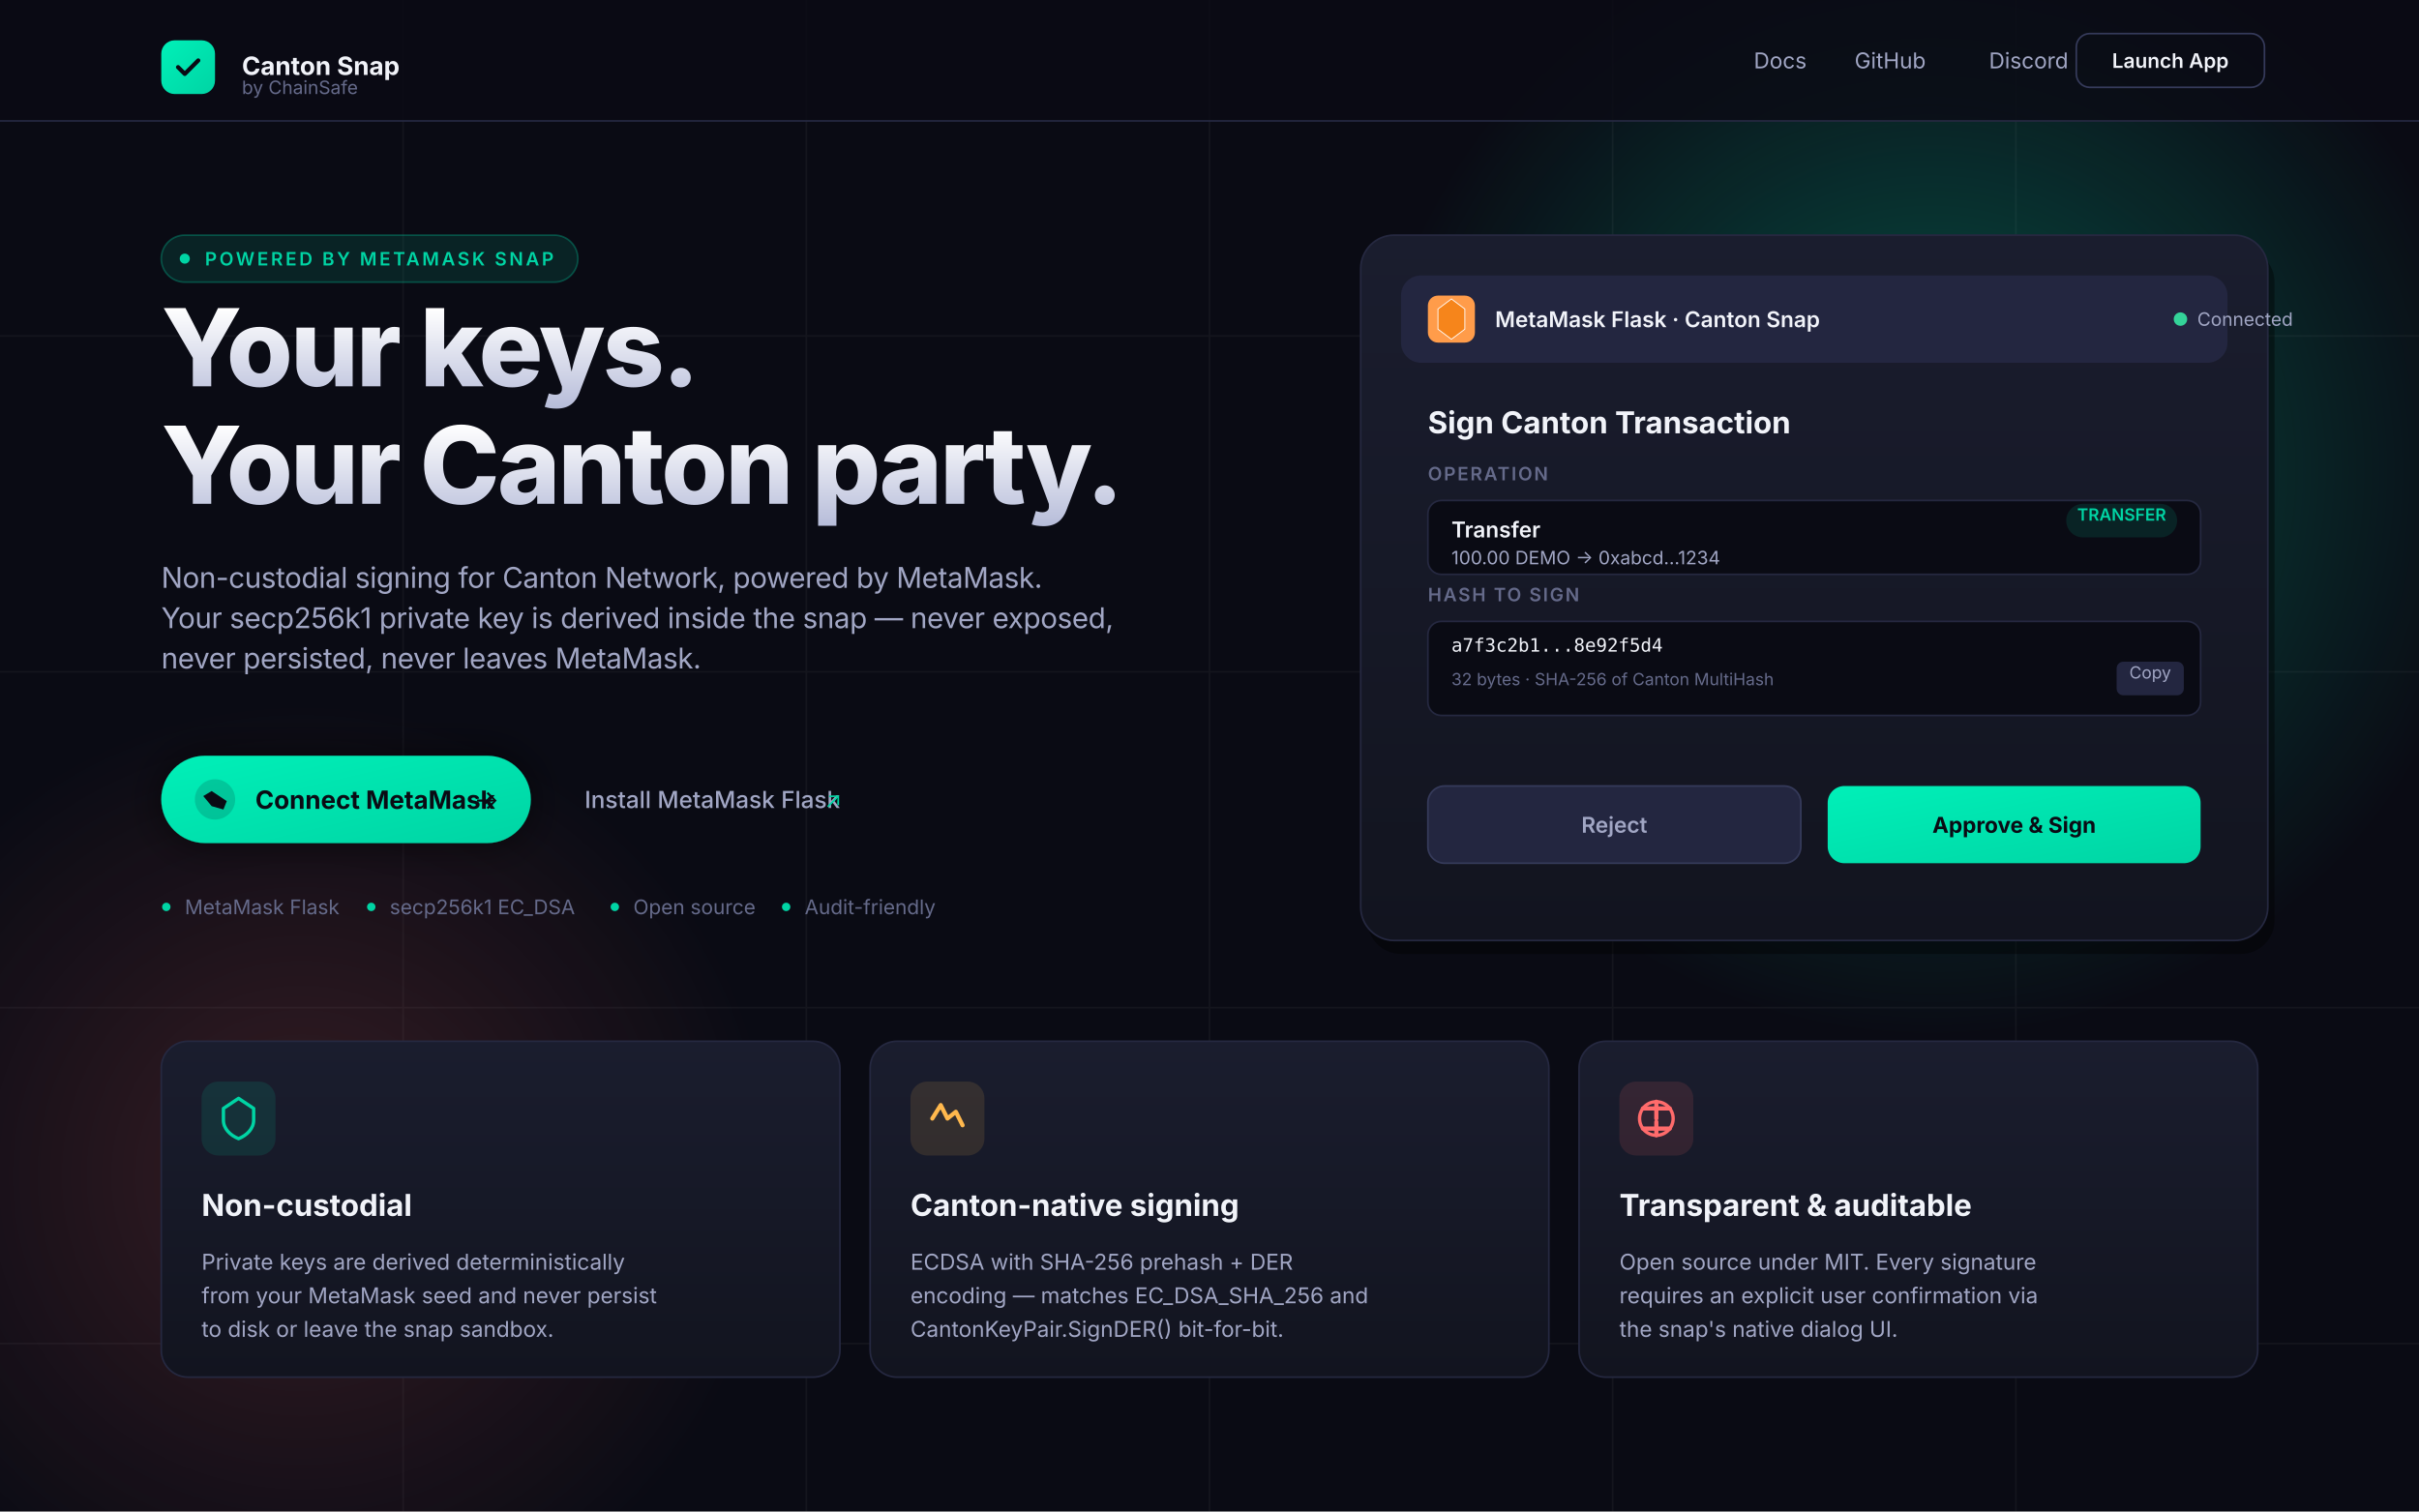
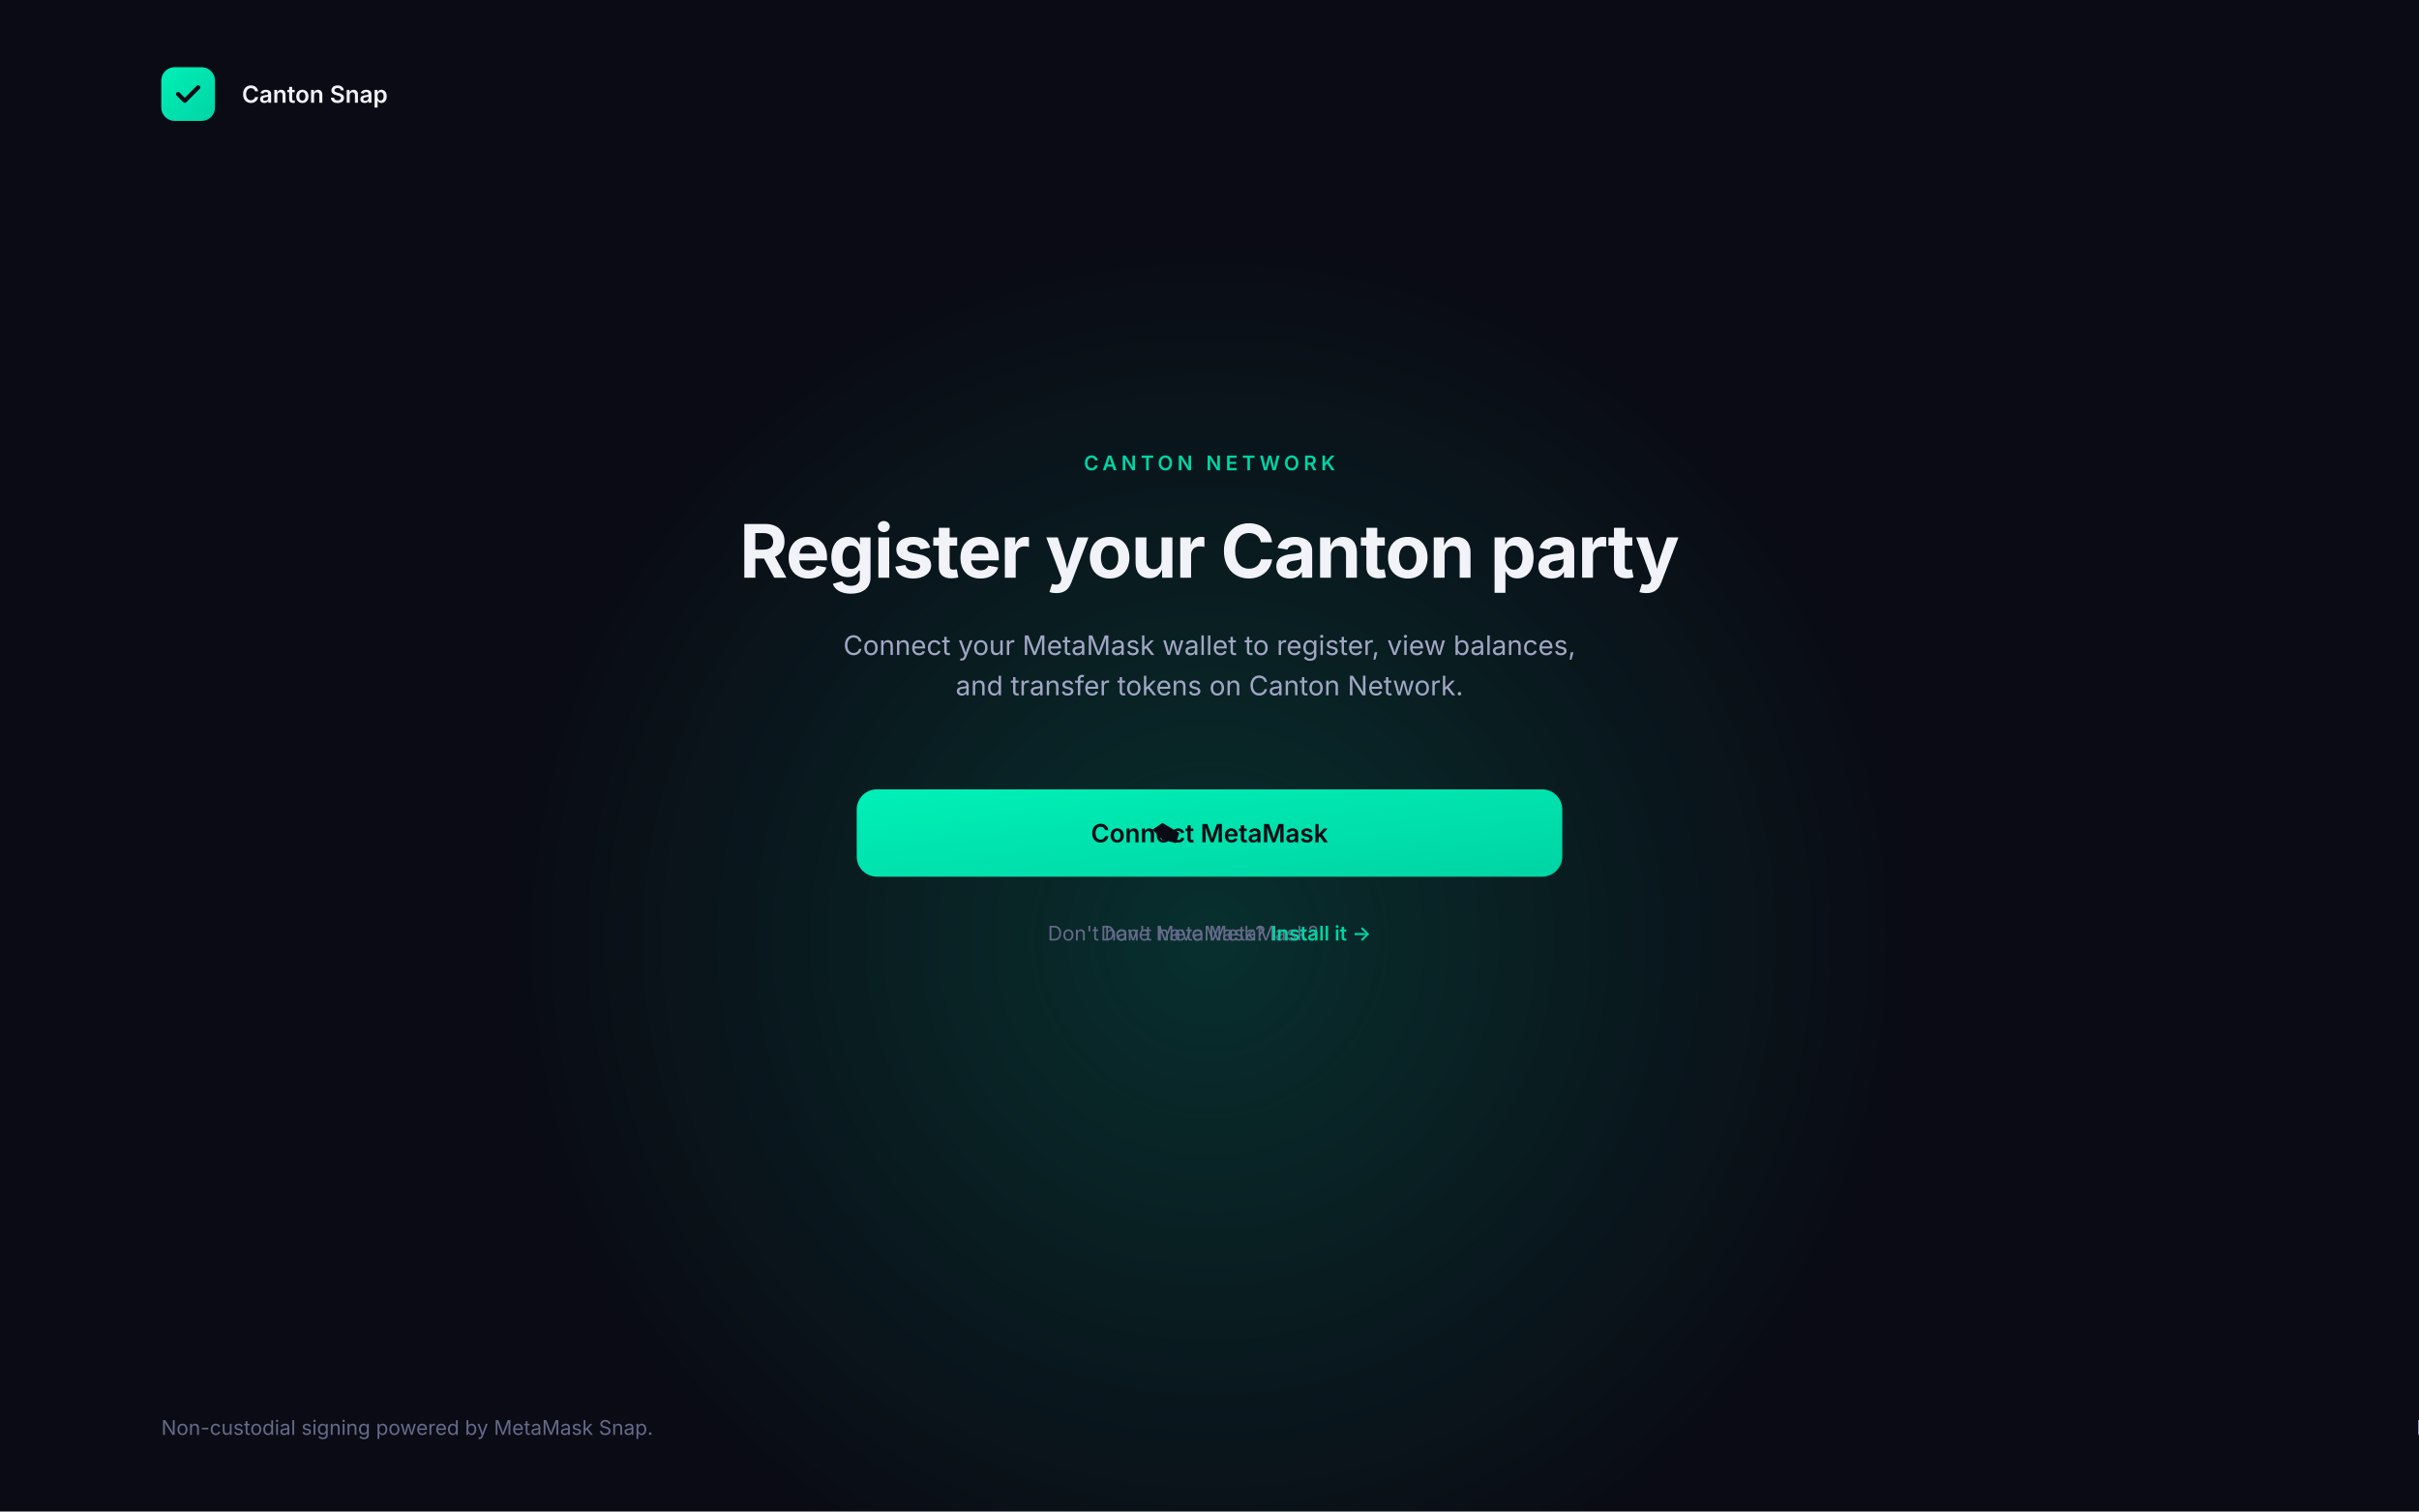
<svg xmlns="http://www.w3.org/2000/svg" width="1440" height="900" viewBox="0 0 1440 900" font-family="Inter, system-ui, sans-serif">
  <defs>
    <radialGradient id="orbBrand" cx="50%" cy="50%" r="50%">
-       <stop offset="0%" stop-color="#00d4a4" stop-opacity="0.35" />
+       <stop offset="0%" stop-color="#00d4a4" stop-opacity="0.18" />
      <stop offset="100%" stop-color="#00d4a4" stop-opacity="0" />
    </radialGradient>
-     <radialGradient id="orbCoral" cx="50%" cy="50%" r="50%">
-       <stop offset="0%" stop-color="#ff6b6b" stop-opacity="0.18" />
-       <stop offset="100%" stop-color="#ff6b6b" stop-opacity="0" />
-     </radialGradient>
-     <linearGradient id="cardBg" x1="0" y1="0" x2="0" y2="1">
-       <stop offset="0%" stop-color="#1a1d2e" />
-       <stop offset="100%" stop-color="#12141f" />
-     </linearGradient>
    <linearGradient id="ctaFill" x1="0" y1="0" x2="1" y2="1">
      <stop offset="0%" stop-color="#00f0b8" />
      <stop offset="100%" stop-color="#00d4a4" />
    </linearGradient>
-     <linearGradient id="heroText" x1="0" y1="0" x2="0" y2="1">
-       <stop offset="0%" stop-color="#ffffff" />
-       <stop offset="100%" stop-color="#b6bcd9" />
-     </linearGradient>
-     <filter id="glow" x="-50%" y="-50%" width="200%" height="200%">
-       <feGaussianBlur in="SourceAlpha" stdDeviation="12" />
-       <feOffset dx="0" dy="0" result="offsetblur" />
-       <feComponentTransfer>
-         <feFuncA type="linear" slope="0.6" />
-       </feComponentTransfer>
-       <feMerge>
-         <feMergeNode />
-         <feMergeNode in="SourceGraphic" />
-       </feMerge>
-     </filter>
  </defs>
  <rect width="1440" height="900" fill="#0a0b14" />
-   <circle cx="1150" cy="280" r="340" fill="url(#orbBrand)" />
-   <circle cx="180" cy="700" r="280" fill="url(#orbCoral)" />
-   <g opacity="0.04" stroke="#ffffff" stroke-width="1">
-     <path d="M0 200 H1440 M0 400 H1440 M0 600 H1440 M0 800 H1440" />
-     <path d="M240 0 V900 M480 0 V900 M720 0 V900 M960 0 V900 M1200 0 V900" />
+   <circle cx="720" cy="560" r="420" fill="url(#orbBrand)" />
+   <g transform="translate(96, 40)">
+     <rect width="32" height="32" rx="8" fill="url(#ctaFill)" />
+     <path d="M10 16 L14 20 L22 12" stroke="#0a0b14" stroke-width="2.5" stroke-linecap="round" stroke-linejoin="round" fill="none" />
+     <text x="48" y="16" font-size="14" font-weight="600" fill="#f1f3f9" dominant-baseline="middle">Canton Snap</text>
  </g>
-   <g transform="translate(0, 0)">
-     <rect width="1440" height="72" fill="#0a0b14" fill-opacity="0.8" />
-     <line x1="0" y1="72" x2="1440" y2="72" stroke="#252840" stroke-width="1" />
-     <g transform="translate(96, 24)">
-       <rect x="0" y="0" width="32" height="32" rx="8" fill="url(#ctaFill)" />
-       <path d="M10 16 L14 20 L22 12" stroke="#0a0b14" stroke-width="2.5" stroke-linecap="round" stroke-linejoin="round" fill="none" />
-       <text x="48" y="15" font-size="15" font-weight="700" fill="#f1f3f9" dominant-baseline="middle">Canton Snap</text>
-       <text x="48" y="28" font-size="11" fill="#656a8a" dominant-baseline="middle">by ChainSafe</text>
+   <g transform="translate(420, 280)">
+     <text x="300" y="0" font-size="12" font-weight="600" letter-spacing="2.5" fill="#00d4a4" text-anchor="middle">CANTON NETWORK</text>
+     <text x="300" y="64" font-size="44" font-weight="700" fill="#f1f3f9" text-anchor="middle" letter-spacing="-0.8">Register your Canton party</text>
+     <text x="300" y="110" font-size="16" fill="#a1a6c4" text-anchor="middle">Connect your MetaMask wallet to register, view balances,</text>
+     <text x="300" y="134" font-size="16" fill="#a1a6c4" text-anchor="middle">and transfer tokens on Canton Network.</text>
+     <g transform="translate(90, 190)">
+       <rect width="420" height="52" rx="12" fill="url(#ctaFill)" />
+       <g transform="translate(170, 14)">
+         <path d="M6 10 L12 6 L22 12 L20 18 L12 16 Z" fill="#0a0b14" />
+       </g>
+       <text x="210" y="26" font-size="15" font-weight="600" fill="#0a0b14" text-anchor="middle" dominant-baseline="middle">Connect MetaMask</text>
    </g>
-     <g transform="translate(1044, 36)" font-size="13" fill="#a1a6c4" dominant-baseline="middle">
-       <text x="0" y="0">Docs</text>
-       <text x="60" y="0">GitHub</text>
-       <text x="140" y="0">Discord</text>
-     </g>
-     <g transform="translate(1236, 20)">
-       <rect width="112" height="32" rx="8" fill="none" stroke="#353a5a" stroke-width="1" />
-       <text x="56" y="16" font-size="12" font-weight="600" fill="#f1f3f9" text-anchor="middle" dominant-baseline="middle">Launch App</text>
-     </g>
+     <text x="300" y="280" font-size="12" fill="#656a8a" text-anchor="middle">Don't have MetaMask?</text>
+     <text x="300" y="280" font-size="12" fill="#656a8a" text-anchor="middle">
+       <tspan>Don't have MetaMask? </tspan>
+       <tspan fill="#00d4a4" font-weight="600">Install it →</tspan>
+     </text>
  </g>
-   <g transform="translate(96, 140)">
-     <g>
-       <rect x="0" y="0" width="248" height="28" rx="14" fill="#00d4a4" fill-opacity="0.12" stroke="#00d4a4" stroke-opacity="0.3" />
-       <circle cx="14" cy="14" r="3" fill="#00d4a4" />
-       <text x="26" y="14" font-size="11" font-weight="600" letter-spacing="1.5" fill="#00d4a4" dominant-baseline="middle">POWERED BY METAMASK SNAP</text>
-     </g>
-     <text x="0" y="90" font-size="64" font-weight="800" fill="url(#heroText)" letter-spacing="-1.5">Your keys.</text>
-     <text x="0" y="160" font-size="64" font-weight="800" fill="url(#heroText)" letter-spacing="-1.5">Your Canton party.</text>
-     <text x="0" y="210" font-size="17" fill="#a1a6c4" letter-spacing="-0.2">Non-custodial signing for Canton Network, powered by MetaMask.</text>
-     <text x="0" y="234" font-size="17" fill="#a1a6c4" letter-spacing="-0.2">Your secp256k1 private key is derived inside the snap — never exposed,</text>
-     <text x="0" y="258" font-size="17" fill="#a1a6c4" letter-spacing="-0.2">never persisted, never leaves MetaMask.</text>
-     <g transform="translate(0, 310)">
-       <g filter="url(#glow)">
-         <rect width="220" height="52" rx="26" fill="url(#ctaFill)" />
-       </g>
-       <g transform="translate(20, 14)">
-         <circle cx="12" cy="12" r="12" fill="#0a0b14" fill-opacity="0.15" />
-         <path d="M5 10 L10 7 L19 13 L17 18 L10 16 Z" fill="#0a0b14" />
-       </g>
-       <text x="56" y="26" font-size="15" font-weight="700" fill="#0a0b14" dominant-baseline="middle">Connect MetaMask</text>
-       <text x="186" y="26" font-size="16" fill="#0a0b14" dominant-baseline="middle">→</text>
-       <text x="252" y="26" font-size="14" font-weight="500" fill="#a1a6c4" dominant-baseline="middle">Install MetaMask Flask</text>
-       <text x="395" y="26" font-size="13" fill="#00d4a4" dominant-baseline="middle">↗</text>
-     </g>
-     <g transform="translate(0, 400)" font-size="12" fill="#656a8a" dominant-baseline="middle">
-       <circle cx="3" cy="0" r="2.5" fill="#00d4a4" />
-       <text x="14" y="0">MetaMask Flask</text>
-       <circle cx="125" cy="0" r="2.5" fill="#00d4a4" />
-       <text x="136" y="0">secp256k1 EC_DSA</text>
-       <circle cx="270" cy="0" r="2.5" fill="#00d4a4" />
-       <text x="281" y="0">Open source</text>
-       <circle cx="372" cy="0" r="2.5" fill="#00d4a4" />
-       <text x="383" y="0">Audit-friendly</text>
-     </g>
-   </g>
-   <g transform="translate(810, 140)">
-     <rect x="4" y="8" width="540" height="420" rx="20" fill="#000" fill-opacity="0.4" />
-     <rect width="540" height="420" rx="20" fill="url(#cardBg)" stroke="#252840" stroke-width="1" />
-     <rect x="24" y="24" width="492" height="52" rx="12" fill="#232640" />
-     <g transform="translate(40, 36)">
-       <rect width="28" height="28" rx="6" fill="#ff9c4a" />
-       <path d="M6 8 L14 2 L22 8 L22 20 L14 26 L6 20 Z" fill="#f6851b" stroke="#fff" stroke-width="0.5" />
-     </g>
-     <text x="80" y="50" font-size="13" font-weight="600" fill="#f1f3f9" dominant-baseline="middle">MetaMask Flask · Canton Snap</text>
-     <circle cx="488" cy="50" r="4" fill="#34d399" />
-     <text x="498" y="50" font-size="11" fill="#a1a6c4" dominant-baseline="middle">Connected</text>
-     <text x="40" y="118" font-size="18" font-weight="700" fill="#f1f3f9">Sign Canton Transaction</text>
-     <g transform="translate(40, 146)">
-       <text font-size="11" font-weight="600" letter-spacing="1" fill="#656a8a">OPERATION</text>
-       <rect y="12" width="460" height="44" rx="8" fill="#0a0b14" stroke="#252840" />
-       <text x="14" y="34" font-size="13" font-weight="600" fill="#f1f3f9">Transfer</text>
-       <text x="14" y="50" font-size="11" fill="#a1a6c4">100.00 DEMO → 0xabcd…1234</text>
-       <rect x="380" y="14" width="66" height="20" rx="10" fill="#00d4a4" fill-opacity="0.12" />
-       <text x="413" y="24" font-size="10" font-weight="600" fill="#00d4a4" text-anchor="middle">TRANSFER</text>
-     </g>
-     <g transform="translate(40, 218)">
-       <text font-size="11" font-weight="600" letter-spacing="1" fill="#656a8a">HASH TO SIGN</text>
-       <rect y="12" width="460" height="56" rx="8" fill="#0a0b14" stroke="#252840" />
-       <text x="14" y="30" font-size="11" font-family="JetBrains Mono, monospace" fill="#f1f3f9">a7f3c2b1...8e92f5d4</text>
-       <text x="14" y="50" font-size="10" fill="#656a8a">32 bytes · SHA-256 of Canton MultiHash</text>
-       <rect x="410" y="36" width="40" height="20" rx="4" fill="#232640" />
-       <text x="430" y="46" font-size="10" fill="#a1a6c4" text-anchor="middle">Copy</text>
-     </g>
-     <g transform="translate(40, 328)">
-       <rect width="222" height="46" rx="10" fill="#232640" stroke="#353a5a" />
-       <text x="111" y="23" font-size="13" font-weight="600" fill="#a1a6c4" text-anchor="middle" dominant-baseline="middle">Reject</text>
-       <rect x="238" y="0" width="222" height="46" rx="10" fill="url(#ctaFill)" />
-       <text x="349" y="23" font-size="13" font-weight="700" fill="#0a0b14" text-anchor="middle" dominant-baseline="middle">Approve &amp; Sign</text>
-     </g>
-   </g>
-   <g transform="translate(96, 620)">
-     <g>
-       <rect width="404" height="200" rx="16" fill="url(#cardBg)" stroke="#252840" />
-       <g transform="translate(24, 24)">
-         <rect width="44" height="44" rx="10" fill="#00d4a4" fill-opacity="0.12" />
-         <path d="M22 10 L13 16 V23 C13 28 17 32 22 34 C27 32 31 28 31 23 V16 Z" fill="none" stroke="#00d4a4" stroke-width="2" stroke-linejoin="round" />
-       </g>
-       <text x="24" y="104" font-size="18" font-weight="700" fill="#f1f3f9">Non-custodial</text>
-       <text x="24" y="136" font-size="13" fill="#a1a6c4">Private keys are derived deterministically</text>
-       <text x="24" y="156" font-size="13" fill="#a1a6c4">from your MetaMask seed and never persist</text>
-       <text x="24" y="176" font-size="13" fill="#a1a6c4">to disk or leave the snap sandbox.</text>
-     </g>
-     <g transform="translate(422, 0)">
-       <rect width="404" height="200" rx="16" fill="url(#cardBg)" stroke="#252840" />
-       <g transform="translate(24, 24)">
-         <rect width="44" height="44" rx="10" fill="#ffb84d" fill-opacity="0.12" />
-         <path d="M13 22 L18 14 L22 22 L27 18 L31 26" stroke="#ffb84d" stroke-width="2.5" stroke-linecap="round" stroke-linejoin="round" fill="none" />
-       </g>
-       <text x="24" y="104" font-size="18" font-weight="700" fill="#f1f3f9">Canton-native signing</text>
-       <text x="24" y="136" font-size="13" fill="#a1a6c4">ECDSA with SHA-256 prehash + DER</text>
-       <text x="24" y="156" font-size="13" fill="#a1a6c4">encoding — matches EC_DSA_SHA_256 and</text>
-       <text x="24" y="176" font-size="13" fill="#a1a6c4">CantonKeyPair.SignDER() bit-for-bit.</text>
-     </g>
-     <g transform="translate(844, 0)">
-       <rect width="404" height="200" rx="16" fill="url(#cardBg)" stroke="#252840" />
-       <g transform="translate(24, 24)">
-         <rect width="44" height="44" rx="10" fill="#ff6b6b" fill-opacity="0.12" />
-         <path d="M22 12 L22 22 M22 24 L22 32 M14 16 L30 16 M14 28 L30 28" stroke="#ff6b6b" stroke-width="2.5" stroke-linecap="round" fill="none" />
-         <circle cx="22" cy="22" r="10" stroke="#ff6b6b" stroke-width="2" fill="none" />
-       </g>
-       <text x="24" y="104" font-size="18" font-weight="700" fill="#f1f3f9">Transparent &amp; auditable</text>
-       <text x="24" y="136" font-size="13" fill="#a1a6c4">Open source under MIT. Every signature</text>
-       <text x="24" y="156" font-size="13" fill="#a1a6c4">requires an explicit user confirmation via</text>
-       <text x="24" y="176" font-size="13" fill="#a1a6c4">the snap's native dialog UI.</text>
+   <g transform="translate(96, 836)" font-size="12" fill="#656a8a">
+     <text y="14" dominant-baseline="middle">Non-custodial signing powered by MetaMask Snap.</text>
+     <g transform="translate(1184, 0)" text-anchor="end">
+       <text x="248" y="14" dominant-baseline="middle">
+         <tspan fill="#a1a6c4">Docs</tspan>
+         <tspan dx="18" fill="#a1a6c4">GitHub</tspan>
+       </text>
    </g>
  </g>
</svg>
